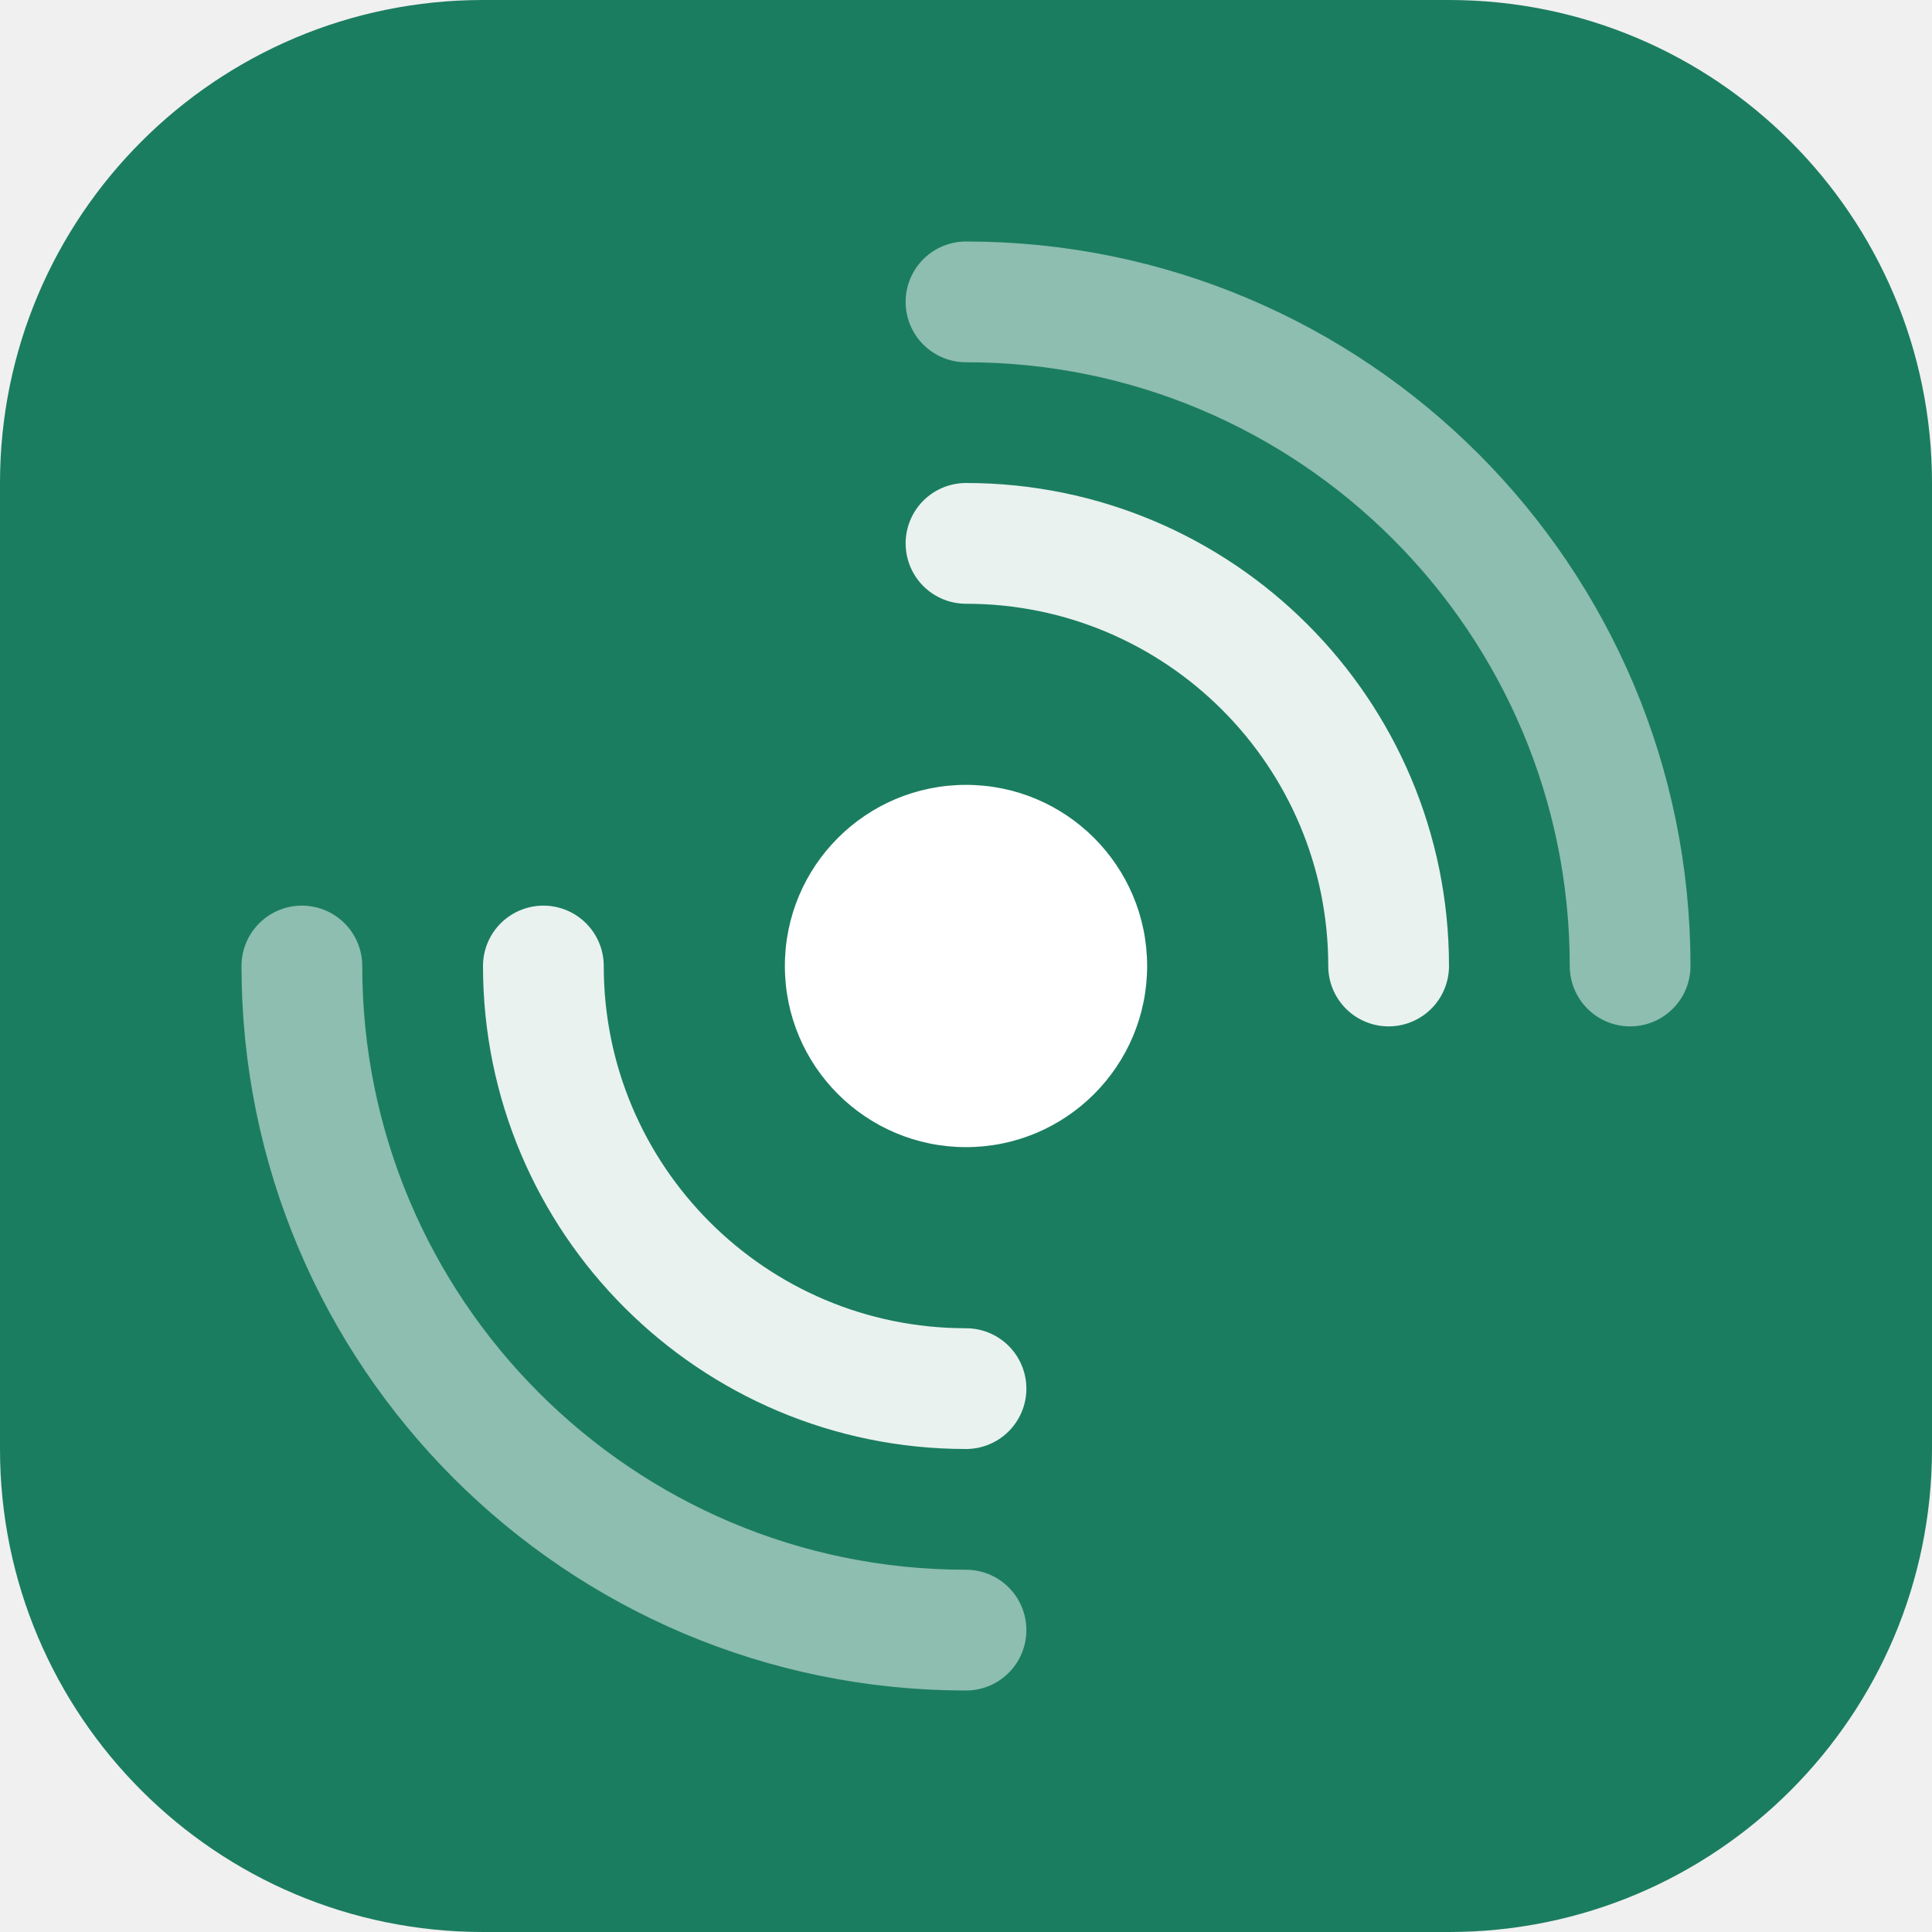
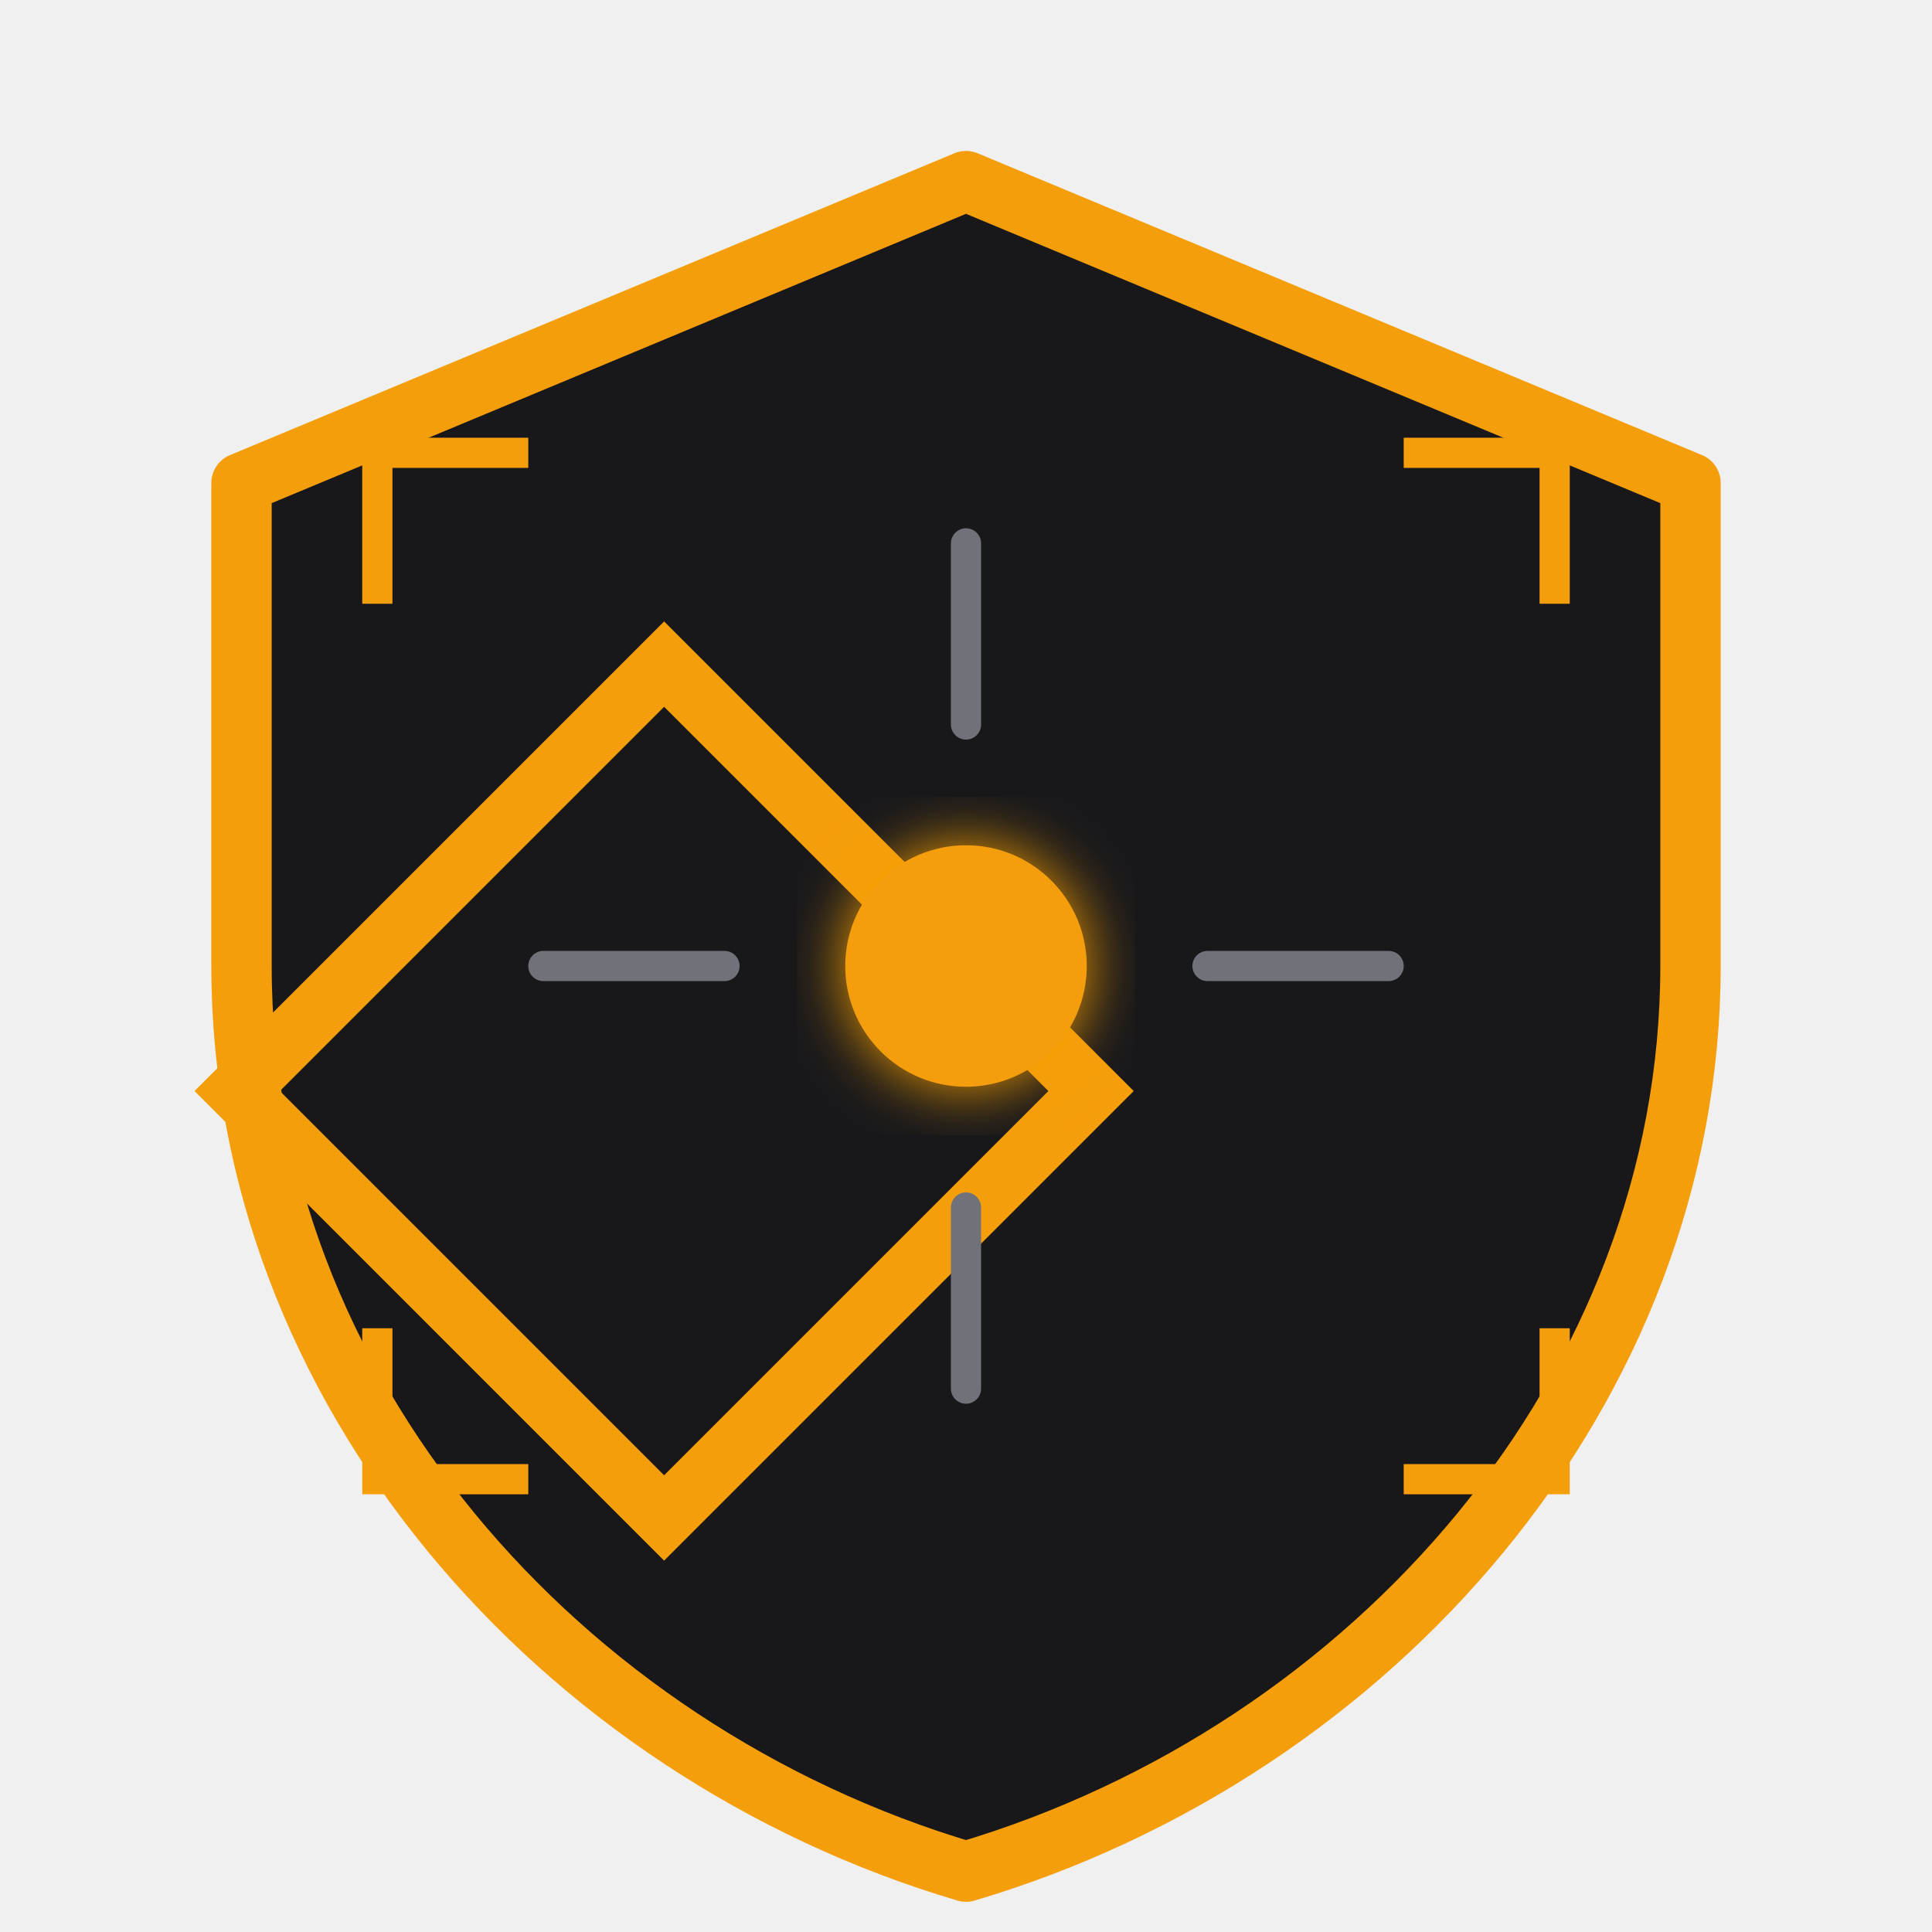
- <svg xmlns="http://www.w3.org/2000/svg" viewBox="0 0 32 32" fill="none">
-   <rect width="32" height="32" rx="8" fill="#1b7d5f" />
-   <circle cx="16" cy="16" r="3" fill="#fff" />
-   <path d="M16 9a7 7 0 0 1 7 7" stroke="#fff" stroke-width="2" stroke-linecap="round" opacity="0.9" />
-   <path d="M16 5a11 11 0 0 1 11 11" stroke="#fff" stroke-width="2" stroke-linecap="round" opacity="0.5" />
-   <path d="M16 23a7 7 0 0 1-7-7" stroke="#fff" stroke-width="2" stroke-linecap="round" opacity="0.9" />
-   <path d="M16 27a11 11 0 0 1-11-11" stroke="#fff" stroke-width="2" stroke-linecap="round" opacity="0.5" />
+ <svg xmlns="http://www.w3.org/2000/svg" width="256" height="256" viewBox="0 0 256 256" fill="none">
+   <defs>
+     <filter id="hazard-glow" x="-20%" y="-20%" width="140%" height="140%">
+       <feGaussianBlur stdDeviation="4" result="blur" />
+       <feComposite in="SourceGraphic" in2="blur" operator="over" />
+     </filter>
+   </defs>
+   <path d="M128 24L224 64V128C224 184 182 232 128 248C74 232 32 184 32 128V64L128 24Z" fill="#18181b" stroke="#f59e0b" stroke-width="8" stroke-linejoin="round" />
+   <rect x="128" y="128" width="80" height="80" transform="translate(-40 -40) rotate(45 128 128)" fill="none" stroke="#f59e0b" stroke-width="8" />
+   <circle cx="128" cy="128" r="16" fill="#f59e0b" filter="url(#hazard-glow)">
+     <animate attributeName="opacity" values="1;0.5;1" dur="2s" repeatCount="indefinite" />
+   </circle>
+   <path d="M72 128H96M160 128H184M128 72V96M128 160V184" stroke="#71717a" stroke-width="4" stroke-linecap="round" />
+   <path d="M50 80L50 60L70 60" stroke="#f59e0b" stroke-width="4" fill="none" />
+   <path d="M206 80L206 60L186 60" stroke="#f59e0b" stroke-width="4" fill="none" />
+   <path d="M50 176L50 196L70 196" stroke="#f59e0b" stroke-width="4" fill="none" />
+   <path d="M206 176L206 196L186 196" stroke="#f59e0b" stroke-width="4" fill="none" />
</svg>
